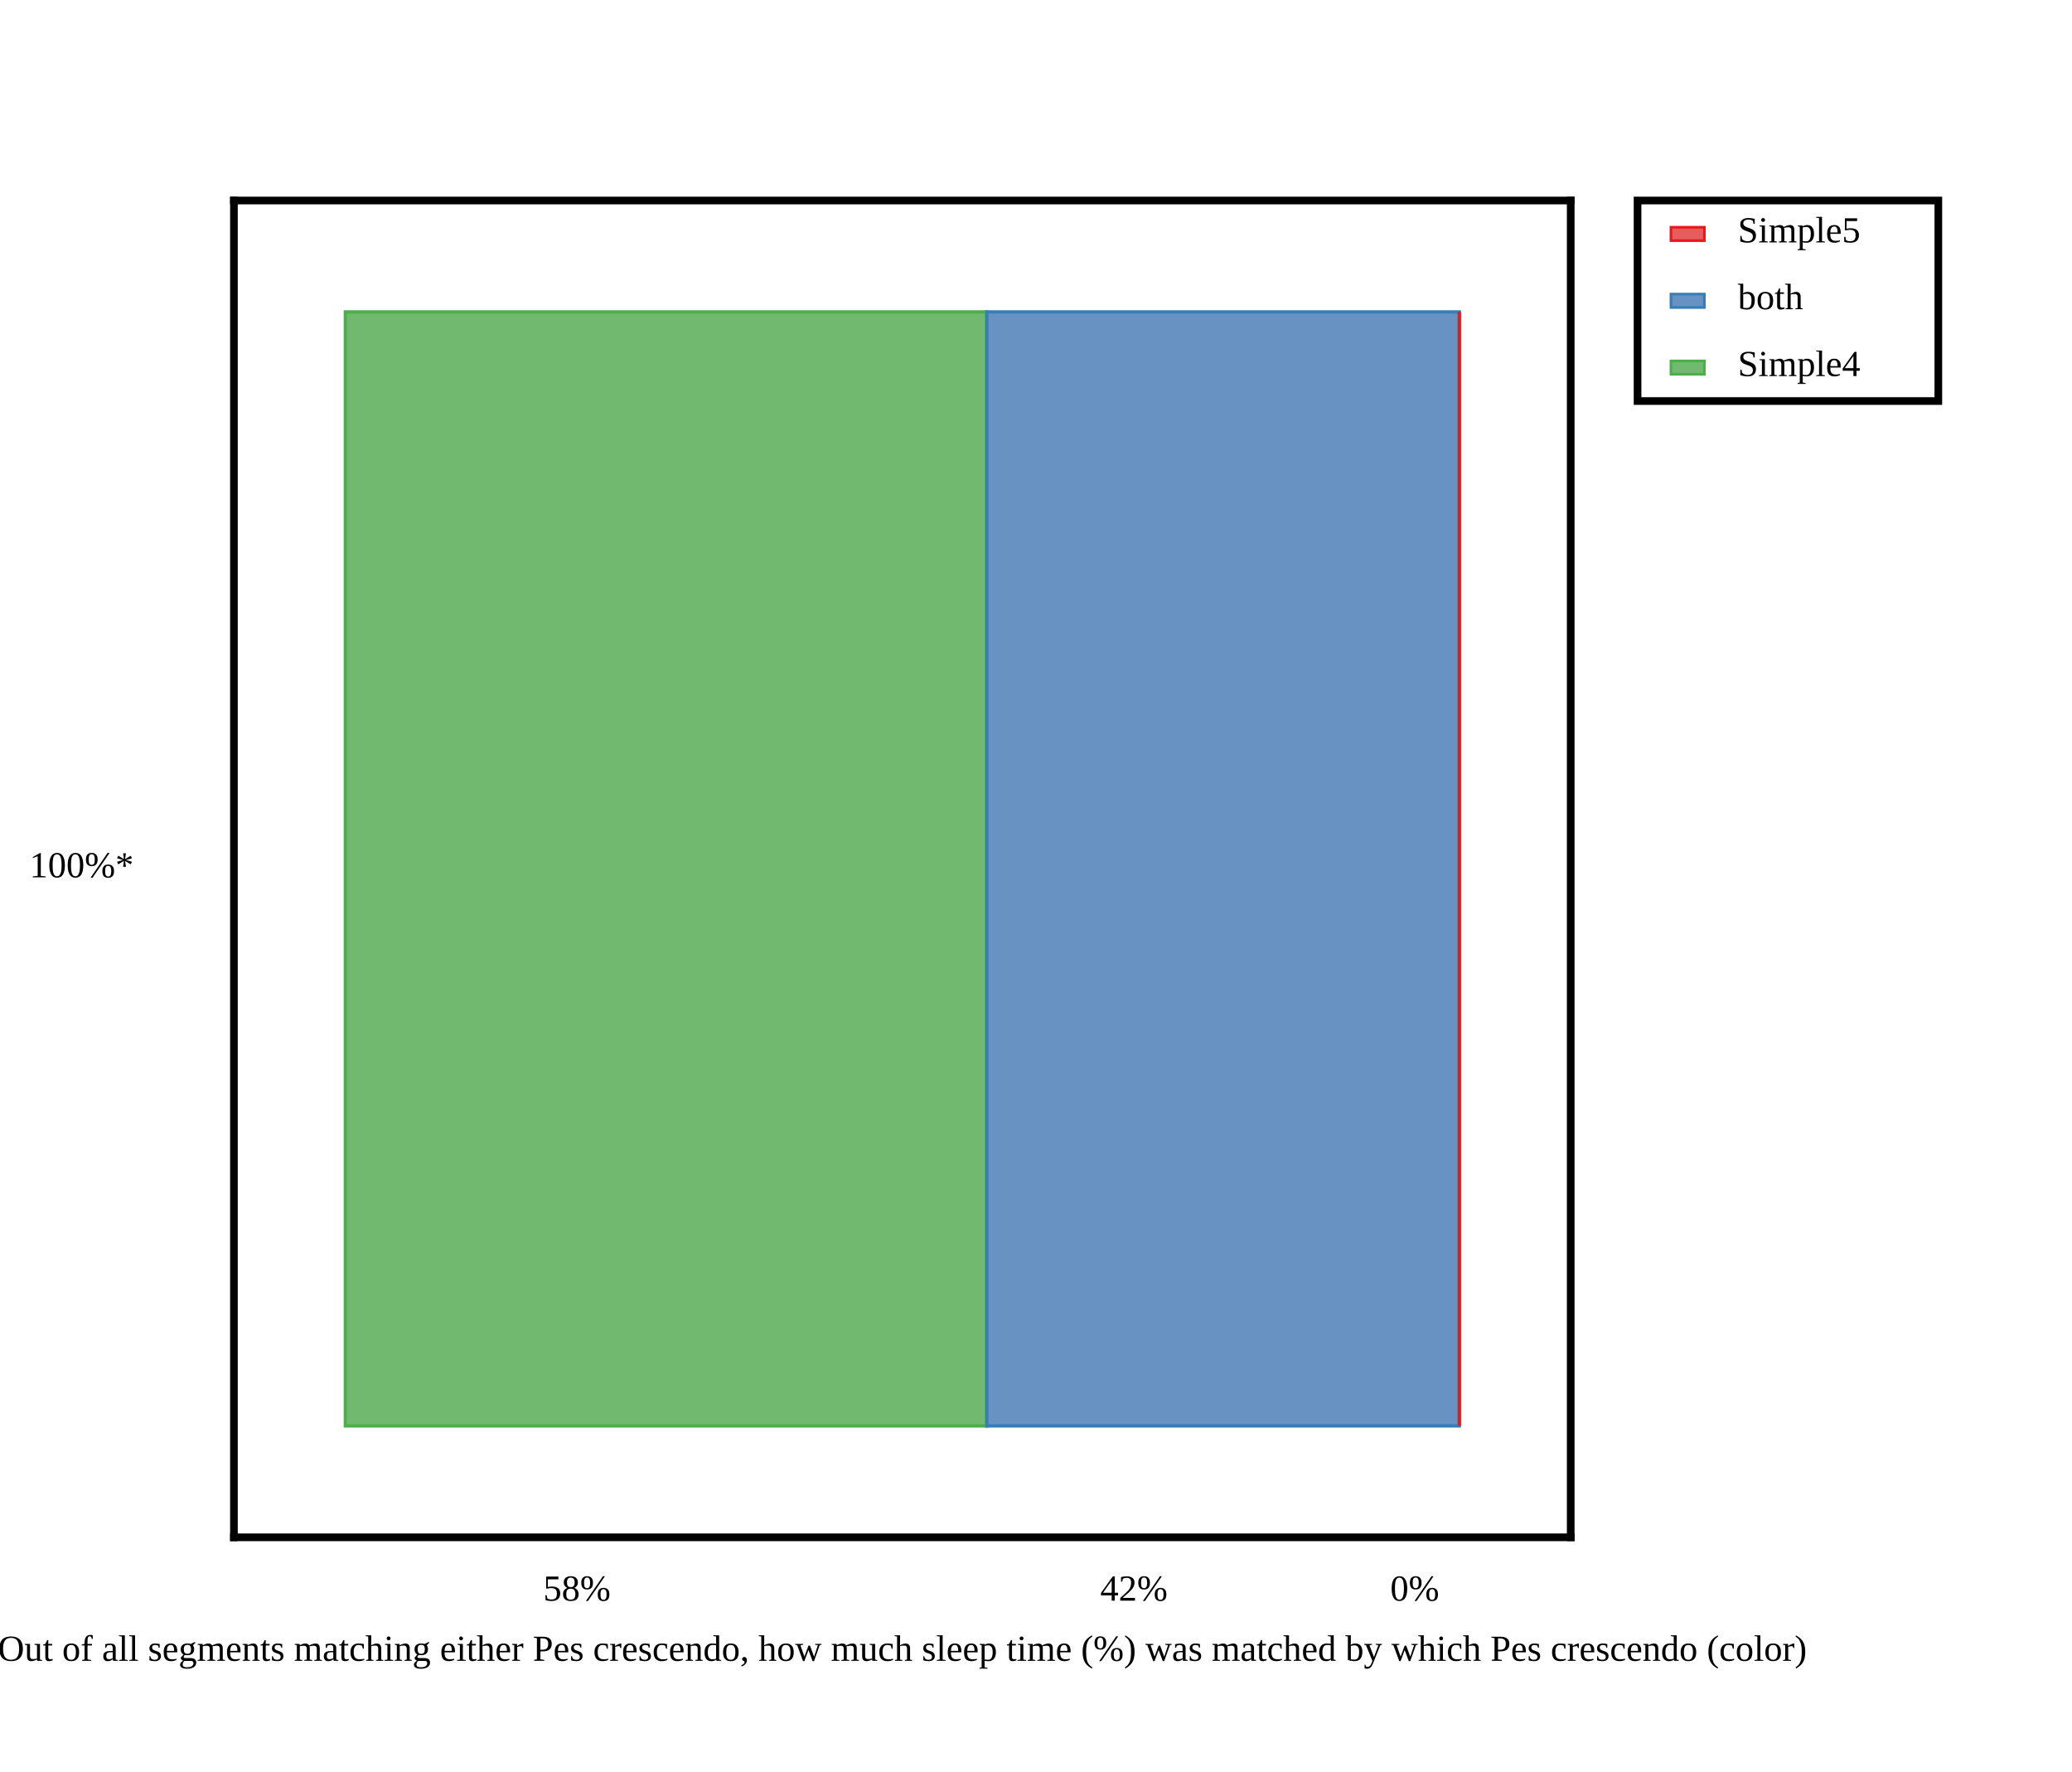
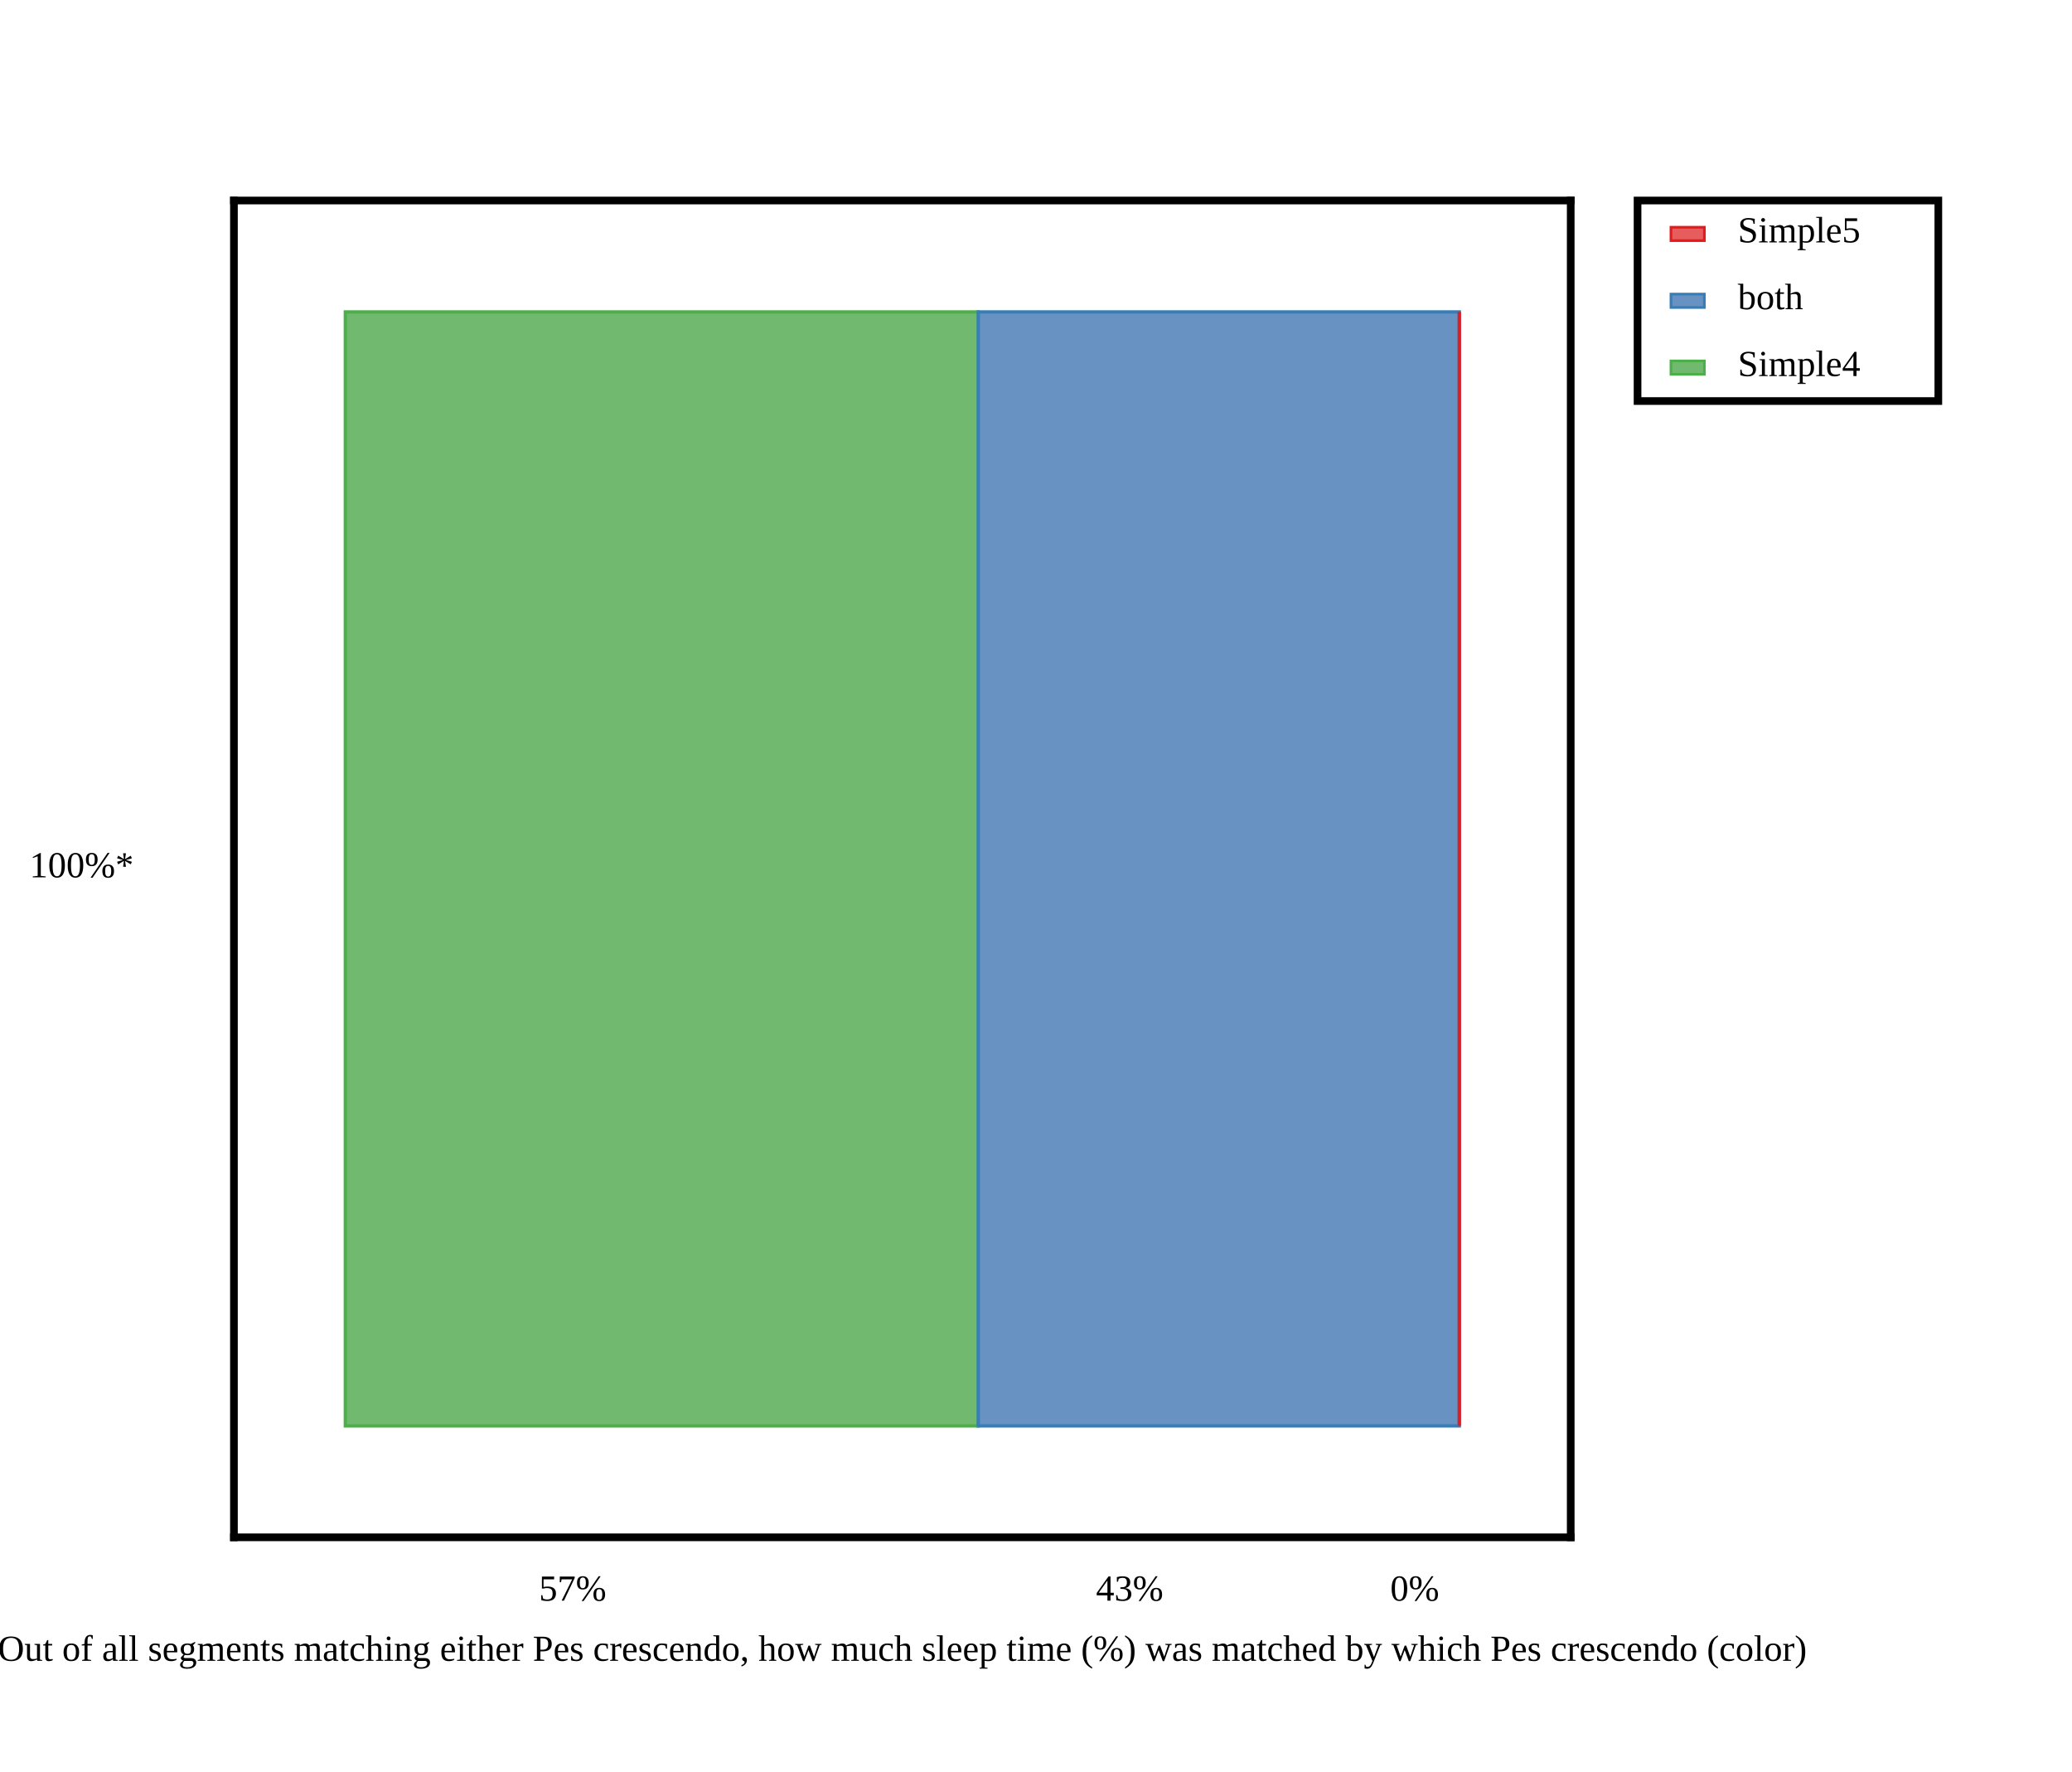
<svg xmlns="http://www.w3.org/2000/svg" height="530" stroke-opacity="1" viewBox="0.0 0.0 620 530.0" font-size="1" width="620" stroke="rgb(0,0,0)" version="1.1">
  <defs />
  <g stroke-linejoin="miter" stroke-opacity="1.0" fill-opacity="0.0" stroke="rgb(0,0,0)" stroke-width="2.293" fill="rgb(0,0,0)" stroke-linecap="square" stroke-miterlimit="10.0">
    <path d="M 70,460 v -400 M 470,460 v -400 " />
  </g>
  <g stroke-linejoin="miter" stroke-opacity="1.0" fill-opacity="1.0" font-size="11.0px" stroke="rgb(0,0,0)" stroke-width="2.293" fill="rgb(0,0,0)" stroke-linecap="butt" stroke-miterlimit="10.0">
    <text dominant-baseline="middle" transform="matrix(1,0,0,1,40,260)" stroke="none" text-anchor="end">100%*</text>
  </g>
  <g stroke-linejoin="miter" stroke-opacity="1.0" fill-opacity="0.0" stroke="rgb(0,0,0)" stroke-width="2.293" fill="rgb(0,0,0)" stroke-linecap="square" stroke-miterlimit="10.0">
    <path d="M 70,460 h 400 M 70,60 h 400 " />
  </g>
  <g stroke-linejoin="miter" stroke-opacity="1.0" fill-opacity="1.0" font-size="11.0px" stroke="rgb(0,0,0)" stroke-width="2.293" fill="rgb(0,0,0)" stroke-linecap="butt" stroke-miterlimit="10.0">
    <text dominant-baseline="text-before-edge" transform="matrix(1,0,0,1,270,490)" stroke="none" text-anchor="middle">Out of all segments matching either Pes crescendo, how much sleep time (%) was matched by which Pes crescendo (color)</text>
  </g>
  <g stroke-linejoin="miter" stroke-opacity="1.0" fill-opacity="1.0" font-size="11.0px" stroke="rgb(0,0,0)" stroke-width="2.293" fill="rgb(0,0,0)" stroke-linecap="butt" stroke-miterlimit="10.0">
    <text dominant-baseline="text-before-edge" transform="matrix(1,0,0,1,423.3333,472)" stroke="none" text-anchor="middle">0%</text>
  </g>
  <g stroke-linejoin="miter" stroke-opacity="1.0" fill-opacity="1.0" font-size="11.0px" stroke="rgb(0,0,0)" stroke-width="2.293" fill="rgb(0,0,0)" stroke-linecap="butt" stroke-miterlimit="10.0">
-     <text dominant-baseline="text-before-edge" transform="matrix(1,0,0,1,339.3065,472)" stroke="none" text-anchor="middle">42%</text>
+     <text dominant-baseline="text-before-edge" transform="matrix(1,0,0,1,338.0304,472)" stroke="none" text-anchor="middle">43%</text>
  </g>
  <g stroke-linejoin="miter" stroke-opacity="1.0" fill-opacity="1.0" font-size="11.0px" stroke="rgb(0,0,0)" stroke-width="2.293" fill="rgb(0,0,0)" stroke-linecap="butt" stroke-miterlimit="10.0">
-     <text dominant-baseline="text-before-edge" transform="matrix(1,0,0,1,172.6399,472)" stroke="none" text-anchor="middle">58%</text>
+     <text dominant-baseline="text-before-edge" transform="matrix(1,0,0,1,171.3637,472)" stroke="none" text-anchor="middle">57%</text>
  </g>
  <g stroke-linejoin="miter" stroke-opacity="1.0" fill-opacity="1.0" stroke="rgb(77,175,74)" stroke-width="1.0" fill="rgb(114,185,112)" stroke-linecap="butt" stroke-miterlimit="10.0">
    <defs>
      <clipPath id="SimpleSimplemyClip1">
        <path d="M 470,460 l -0,-400 h -400 l -0,400 Z" />
      </clipPath>
    </defs>
    <g clip-path="url(#SimpleSimplemyClip1)">
-       <path d="M 103.333,426.667 v -333.333 h 191.946 v 333.333 Z" />
+       <path d="M 103.333,426.667 v -333.333 h 189.394 v 333.333 Z" />
    </g>
  </g>
  <g stroke-linejoin="miter" stroke-opacity="1.0" fill-opacity="1.0" stroke="rgb(55,126,184)" stroke-width="1.0" fill="rgb(103,146,193)" stroke-linecap="butt" stroke-miterlimit="10.0">
    <defs>
      <clipPath id="SimpleSimplemyClip2">
        <path d="M 470,460 l -0,-400 h -400 l -0,400 Z" />
      </clipPath>
    </defs>
    <g clip-path="url(#SimpleSimplemyClip2)">
-       <path d="M 295.28,426.667 v -333.333 h 141.387 v 333.333 Z" />
+       <path d="M 292.727,426.667 v -333.333 h 143.939 v 333.333 Z" />
    </g>
  </g>
  <g stroke-linejoin="miter" stroke-opacity="1.0" fill-opacity="1.0" stroke="rgb(228,26,28)" stroke-width="1.0" fill="rgb(231,93,93)" stroke-linecap="butt" stroke-miterlimit="10.0">
    <defs>
      <clipPath id="SimpleSimplemyClip3">
        <path d="M 470,460 l -0,-400 h -400 l -0,400 Z" />
      </clipPath>
    </defs>
    <g clip-path="url(#SimpleSimplemyClip3)">
      <path d="M 436.667,426.667 v -333.333 h 0 v 333.333 Z" />
    </g>
  </g>
  <g stroke-linejoin="miter" stroke-opacity="1.0" fill-opacity="1.0" font-size="11.0px" stroke="rgb(0,0,0)" stroke-width="2.293" fill="rgb(0,0,0)" stroke-linecap="butt" stroke-miterlimit="10.0">
    <text dominant-baseline="text-after-edge" transform="matrix(1,0,0,1,270,40)" stroke="none" text-anchor="middle" />
  </g>
  <g stroke-linejoin="miter" stroke-opacity="1.0" fill-opacity="0.0" stroke="rgb(0,0,0)" stroke-width="2.293" fill="rgb(0,0,0)" stroke-linecap="butt" stroke-miterlimit="10.0">
    <path d="M 580,120 l -0,-60 h -90 l -0,60 Z" />
  </g>
  <g stroke-linejoin="miter" stroke-opacity="1.0" fill-opacity="1.0" font-size="11.0px" stroke="rgb(0,0,0)" stroke-width="2.293" fill="rgb(0,0,0)" stroke-linecap="butt" stroke-miterlimit="10.0">
    <text dominant-baseline="middle" transform="matrix(1,0,0,1,520,110)" stroke="none" text-anchor="start">Simple4</text>
  </g>
  <g stroke-linejoin="miter" stroke-opacity="1.0" fill-opacity="1.0" stroke="rgb(77,175,74)" stroke-width="0.8" fill="rgb(114,185,112)" stroke-linecap="butt" stroke-miterlimit="10.0">
    <path d="M 500,108 l 10,0 v 4 l -10,0 Z" />
  </g>
  <g stroke-linejoin="miter" stroke-opacity="1.0" fill-opacity="1.0" font-size="11.0px" stroke="rgb(0,0,0)" stroke-width="2.293" fill="rgb(0,0,0)" stroke-linecap="butt" stroke-miterlimit="10.0">
    <text dominant-baseline="middle" transform="matrix(1,0,0,1,520,90)" stroke="none" text-anchor="start">both</text>
  </g>
  <g stroke-linejoin="miter" stroke-opacity="1.0" fill-opacity="1.0" stroke="rgb(55,126,184)" stroke-width="0.8" fill="rgb(103,146,193)" stroke-linecap="butt" stroke-miterlimit="10.0">
    <path d="M 500,88 l 10,0 v 4 l -10,0 Z" />
  </g>
  <g stroke-linejoin="miter" stroke-opacity="1.0" fill-opacity="1.0" font-size="11.0px" stroke="rgb(0,0,0)" stroke-width="2.293" fill="rgb(0,0,0)" stroke-linecap="butt" stroke-miterlimit="10.0">
    <text dominant-baseline="middle" transform="matrix(1,0,0,1,520,70)" stroke="none" text-anchor="start">Simple5</text>
  </g>
  <g stroke-linejoin="miter" stroke-opacity="1.0" fill-opacity="1.0" stroke="rgb(228,26,28)" stroke-width="0.8" fill="rgb(231,93,93)" stroke-linecap="butt" stroke-miterlimit="10.0">
    <path d="M 500,68 l 10,0 v 4 l -10,0 Z" />
  </g>
</svg>
